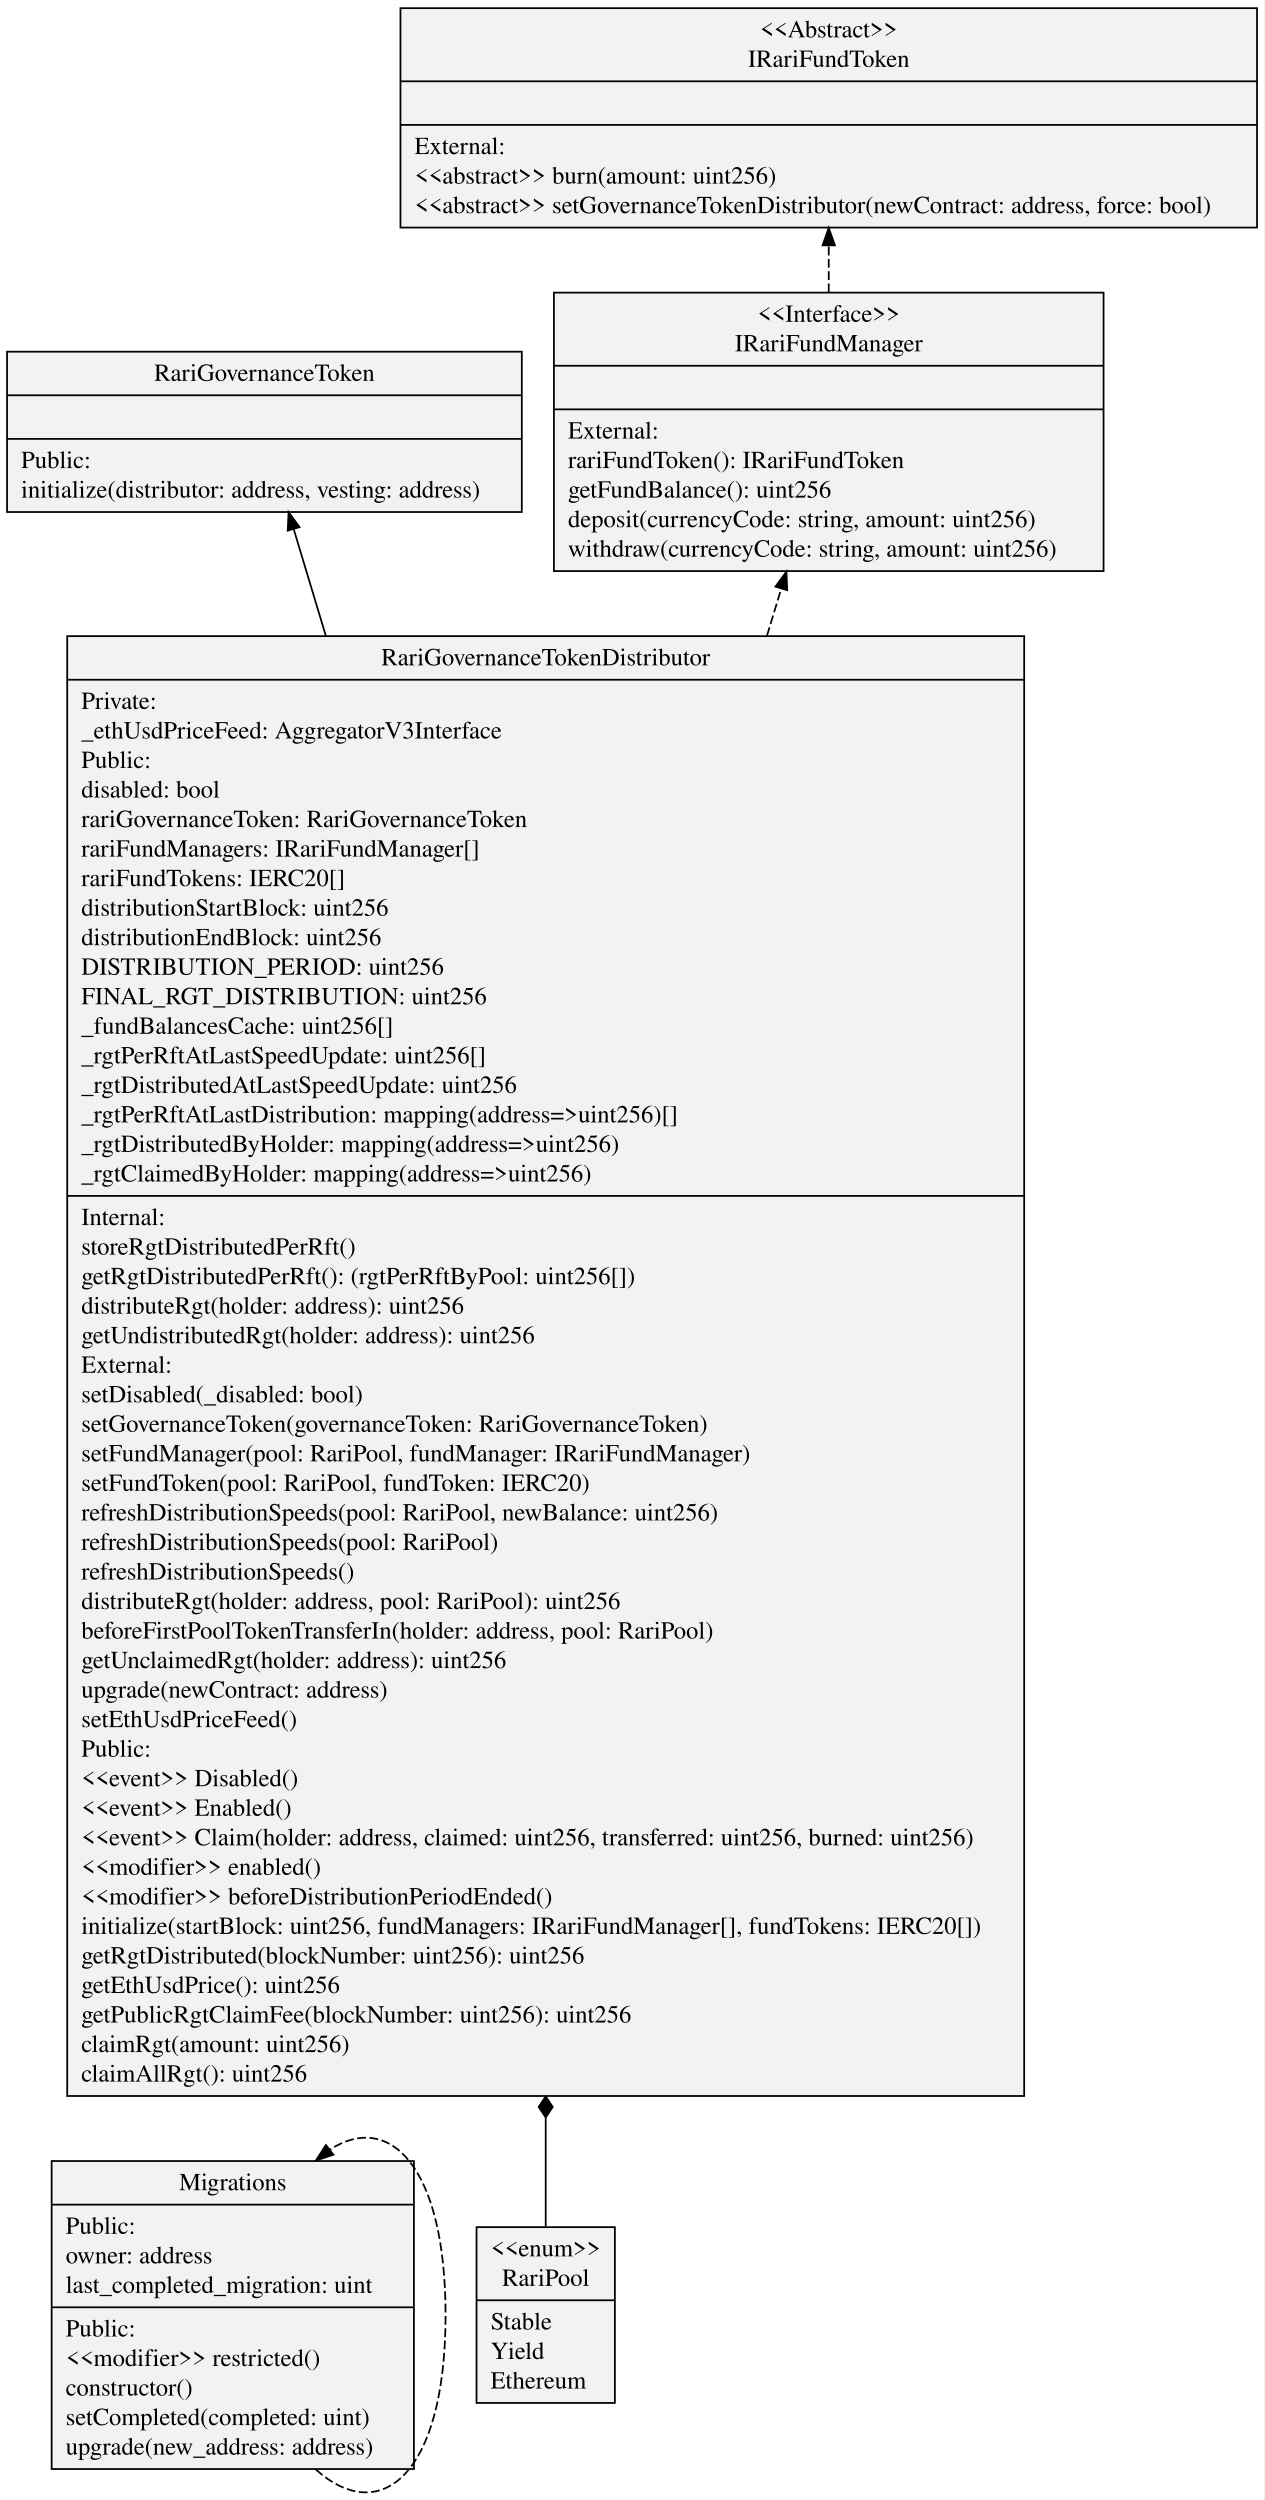
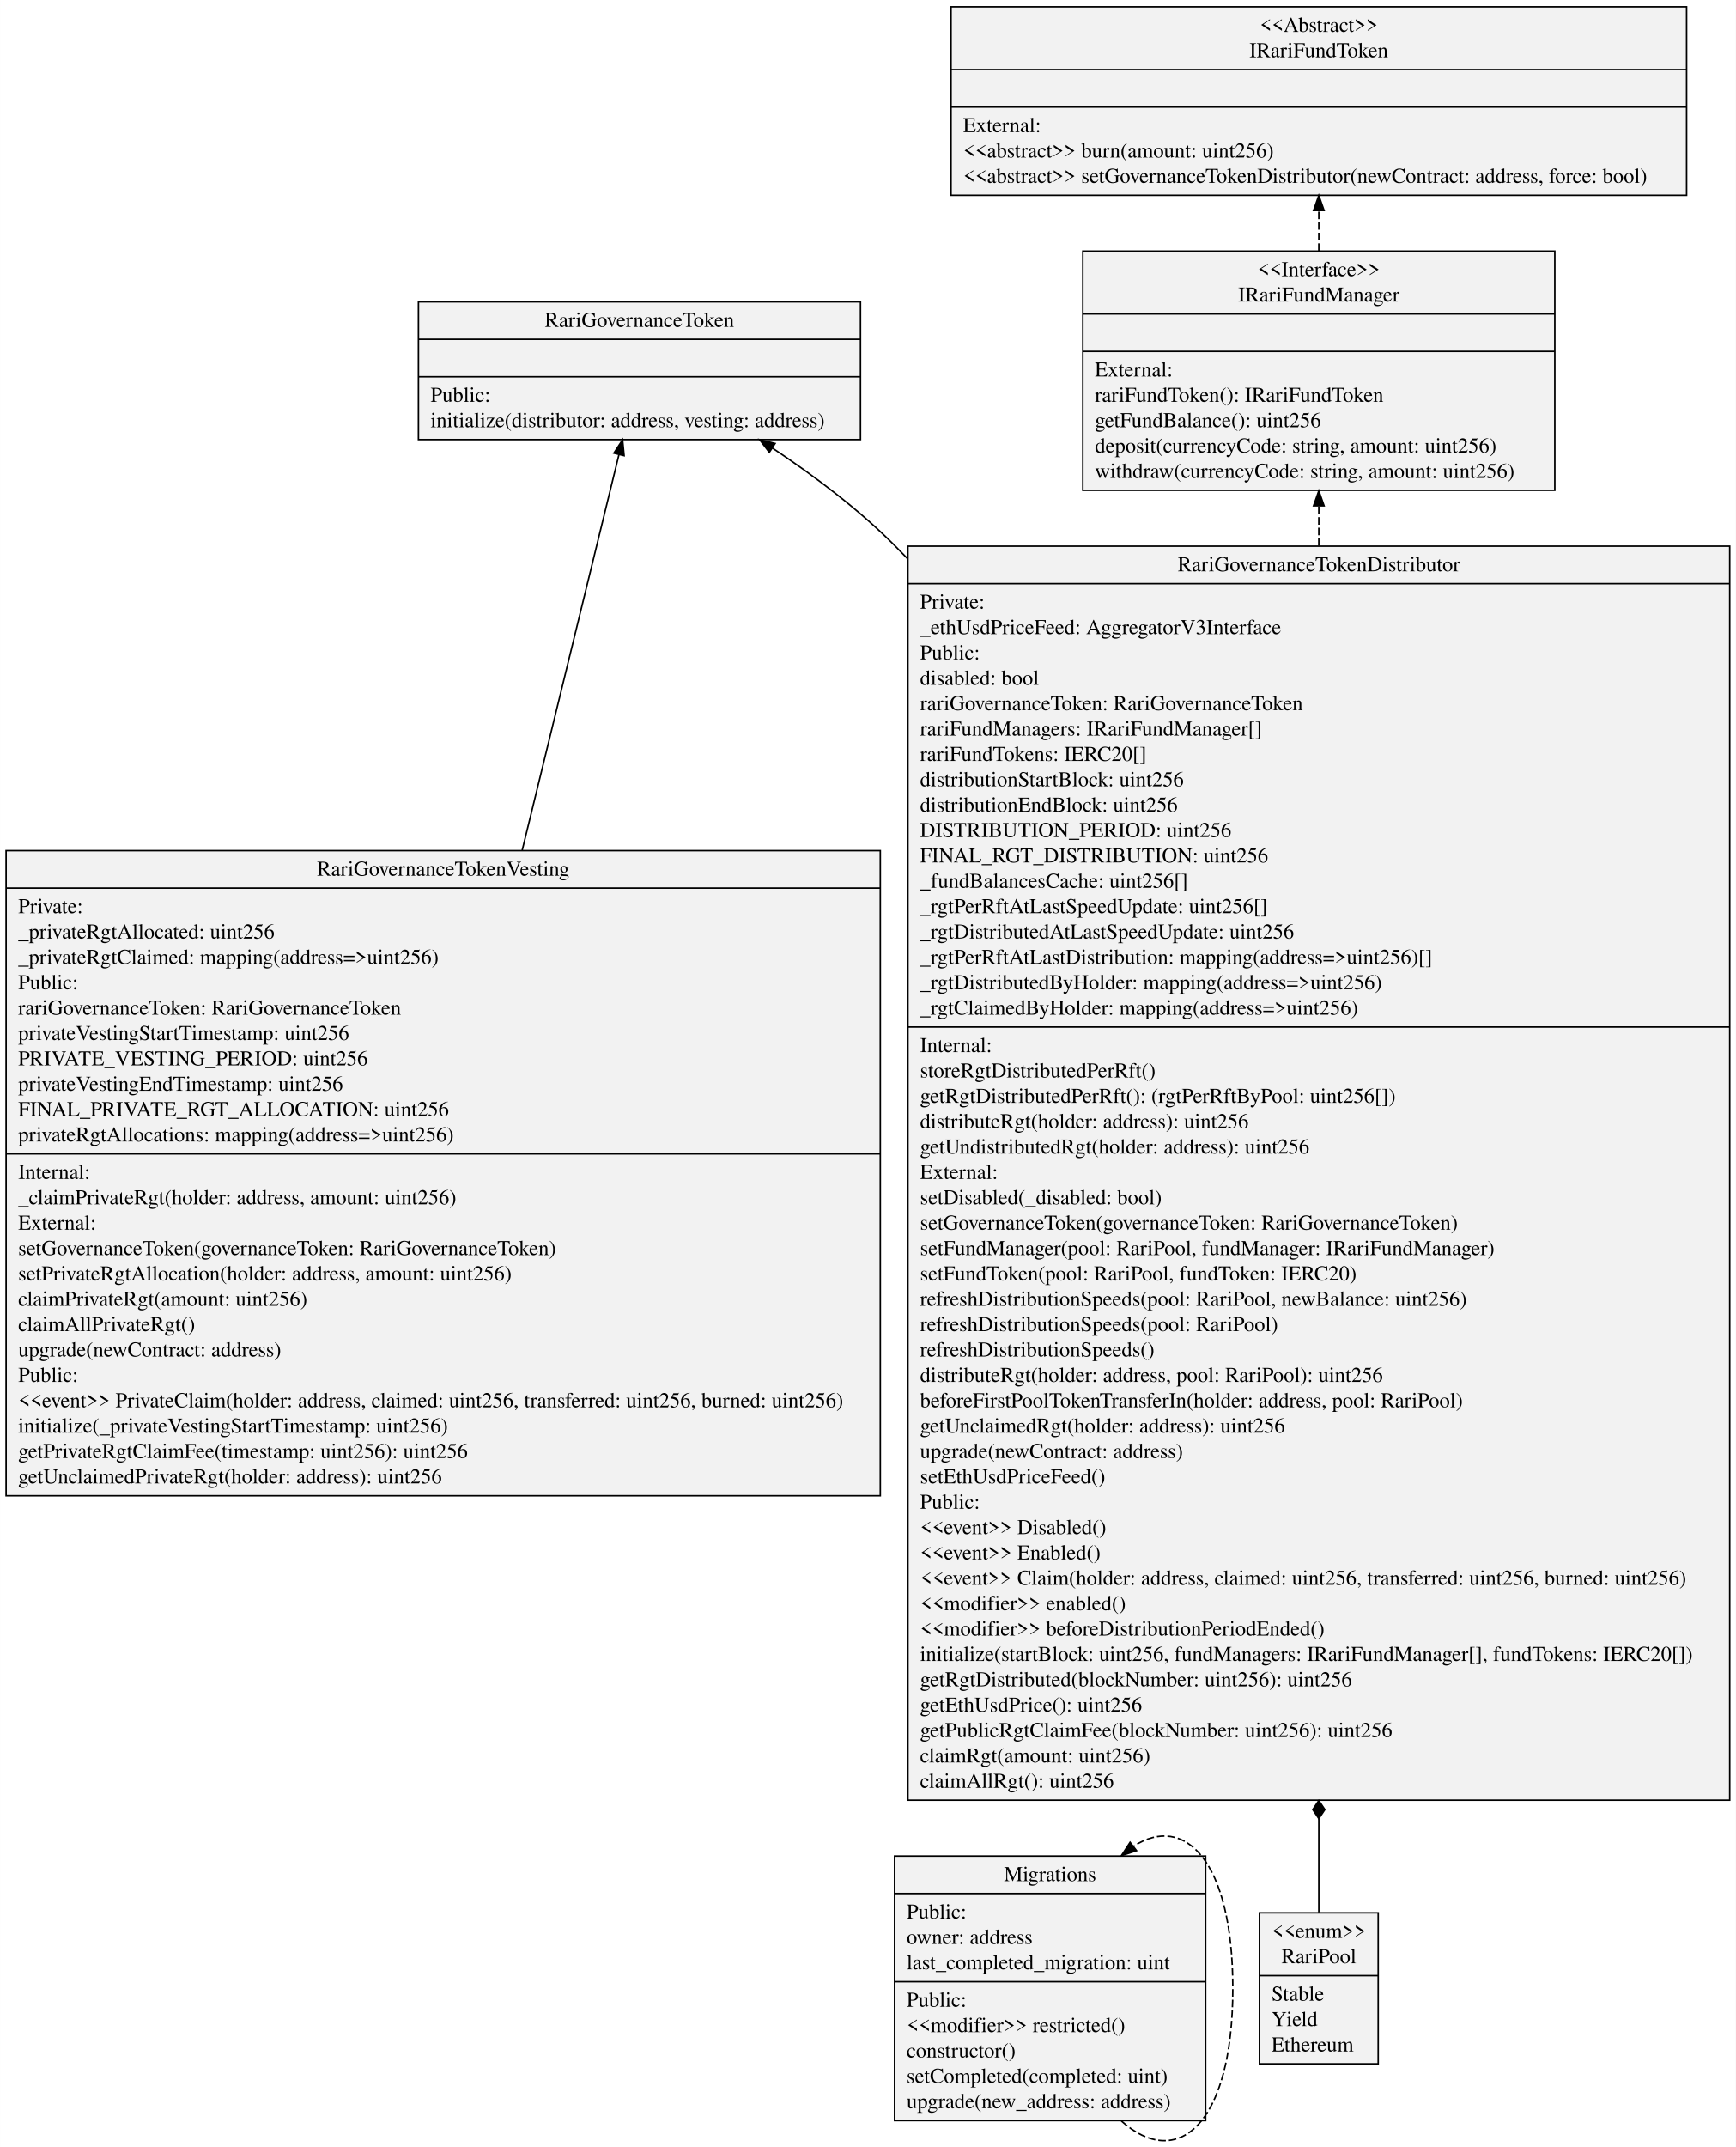
- <svg xmlns="http://www.w3.org/2000/svg" width="719pt" height="1422pt" viewBox="0.00 0.00 719.03 1421.76">
+ <svg xmlns="http://www.w3.org/2000/svg" width="1150pt" height="1422pt" viewBox="0.00 0.00 1149.71 1421.76">
  <g id="graph0" class="graph" transform="scale(1 1) rotate(0) translate(4 1417.76)">
-     <polygon fill="#ffffff" stroke="transparent" points="-4,4 -4,-1417.76 715.027,-1417.76 715.027,4 -4,4" />
+     <polygon fill="#ffffff" stroke="transparent" points="-4,4 -4,-1417.76 1145.707,-1417.76 1145.707,4 -4,4" />
    <g id="node1" class="node">
-       <polygon fill="#f2f2f2" stroke="#000000" points="25.368,-13.46 25.368,-188.66 231.449,-188.66 231.449,-13.46 25.368,-13.46" />
-       <text text-anchor="middle" x="128.408" y="-172.06" font-family="Times,serif" font-size="14.00" fill="#000000">Migrations</text>
-       <polyline fill="none" stroke="#000000" points="25.368,-163.86 231.449,-163.86 " />
-       <text text-anchor="start" x="33.368" y="-147.26" font-family="Times,serif" font-size="14.00" fill="#000000">Public:</text>
-       <text text-anchor="start" x="33.368" y="-130.46" font-family="Times,serif" font-size="14.00" fill="#000000">   owner: address</text>
-       <text text-anchor="start" x="33.368" y="-113.66" font-family="Times,serif" font-size="14.00" fill="#000000">   last_completed_migration: uint</text>
-       <polyline fill="none" stroke="#000000" points="25.368,-105.46 231.449,-105.46 " />
-       <text text-anchor="start" x="33.368" y="-88.86" font-family="Times,serif" font-size="14.00" fill="#000000">Public:</text>
-       <text text-anchor="start" x="33.368" y="-72.06" font-family="Times,serif" font-size="14.00" fill="#000000">    &lt;&lt;modifier&gt;&gt; restricted()</text>
-       <text text-anchor="start" x="33.368" y="-55.26" font-family="Times,serif" font-size="14.00" fill="#000000">    constructor()</text>
-       <text text-anchor="start" x="33.368" y="-38.46" font-family="Times,serif" font-size="14.00" fill="#000000">    setCompleted(completed: uint)</text>
-       <text text-anchor="start" x="33.368" y="-21.66" font-family="Times,serif" font-size="14.00" fill="#000000">    upgrade(new_address: address)</text>
+       <polygon fill="#f2f2f2" stroke="#000000" points="588.489,-13.46 588.489,-188.66 794.57,-188.66 794.57,-13.46 588.489,-13.46" />
+       <text text-anchor="middle" x="691.529" y="-172.06" font-family="Times,serif" font-size="14.00" fill="#000000">Migrations</text>
+       <polyline fill="none" stroke="#000000" points="588.489,-163.86 794.57,-163.86 " />
+       <text text-anchor="start" x="596.489" y="-147.26" font-family="Times,serif" font-size="14.00" fill="#000000">Public:</text>
+       <text text-anchor="start" x="596.489" y="-130.46" font-family="Times,serif" font-size="14.00" fill="#000000">   owner: address</text>
+       <text text-anchor="start" x="596.489" y="-113.66" font-family="Times,serif" font-size="14.00" fill="#000000">   last_completed_migration: uint</text>
+       <polyline fill="none" stroke="#000000" points="588.489,-105.46 794.57,-105.46 " />
+       <text text-anchor="start" x="596.489" y="-88.86" font-family="Times,serif" font-size="14.00" fill="#000000">Public:</text>
+       <text text-anchor="start" x="596.489" y="-72.06" font-family="Times,serif" font-size="14.00" fill="#000000">    &lt;&lt;modifier&gt;&gt; restricted()</text>
+       <text text-anchor="start" x="596.489" y="-55.26" font-family="Times,serif" font-size="14.00" fill="#000000">    constructor()</text>
+       <text text-anchor="start" x="596.489" y="-38.46" font-family="Times,serif" font-size="14.00" fill="#000000">    setCompleted(completed: uint)</text>
+       <text text-anchor="start" x="596.489" y="-21.66" font-family="Times,serif" font-size="14.00" fill="#000000">    upgrade(new_address: address)</text>
    </g>
    <g id="edge2" class="edge">
-       <path fill="none" stroke="#000000" stroke-dasharray="5,2" d="M175.62,-13.213C212.17,19.641 249.449,-9.642 249.449,-101.06 249.449,-185.693 217.498,-217.071 183.755,-195.195" />
-       <polygon fill="#000000" stroke="#000000" points="185.672,-192.254 175.62,-188.907 181.391,-197.792 185.672,-192.254" />
+       <path fill="none" stroke="#000000" stroke-dasharray="5,2" d="M738.741,-13.213C775.292,19.641 812.57,-9.642 812.57,-101.06 812.57,-185.693 780.62,-217.071 746.876,-195.195" />
+       <polygon fill="#000000" stroke="#000000" points="748.793,-192.254 738.741,-188.907 744.512,-197.792 748.793,-192.254" />
    </g>
    <g id="node2" class="node">
-       <polygon fill="#f2f2f2" stroke="#000000" points="0,-1126.66 0,-1217.86 292.816,-1217.86 292.816,-1126.66 0,-1126.66" />
-       <text text-anchor="middle" x="146.408" y="-1201.26" font-family="Times,serif" font-size="14.00" fill="#000000">RariGovernanceToken</text>
-       <polyline fill="none" stroke="#000000" points="0,-1193.06 292.816,-1193.06 " />
-       <text text-anchor="middle" x="146.408" y="-1176.46" font-family="Times,serif" font-size="14.00" fill="#000000"> </text>
-       <polyline fill="none" stroke="#000000" points="0,-1168.26 292.816,-1168.26 " />
-       <text text-anchor="start" x="8" y="-1151.66" font-family="Times,serif" font-size="14.00" fill="#000000">Public:</text>
-       <text text-anchor="start" x="8" y="-1134.86" font-family="Times,serif" font-size="14.00" fill="#000000">    initialize(distributor: address, vesting: address)</text>
+       <polygon fill="#f2f2f2" stroke="#000000" points="273.121,-1126.66 273.121,-1217.86 565.938,-1217.86 565.938,-1126.66 273.121,-1126.66" />
+       <text text-anchor="middle" x="419.529" y="-1201.26" font-family="Times,serif" font-size="14.00" fill="#000000">RariGovernanceToken</text>
+       <polyline fill="none" stroke="#000000" points="273.121,-1193.06 565.938,-1193.06 " />
+       <text text-anchor="middle" x="419.529" y="-1176.46" font-family="Times,serif" font-size="14.00" fill="#000000"> </text>
+       <polyline fill="none" stroke="#000000" points="273.121,-1168.26 565.938,-1168.26 " />
+       <text text-anchor="start" x="281.121" y="-1151.66" font-family="Times,serif" font-size="14.00" fill="#000000">Public:</text>
+       <text text-anchor="start" x="281.121" y="-1134.86" font-family="Times,serif" font-size="14.00" fill="#000000">    initialize(distributor: address, vesting: address)</text>
    </g>
    <g id="node3" class="node">
-       <polygon fill="#f2f2f2" stroke="#000000" points="34.231,-225.66 34.231,-1056.06 578.585,-1056.06 578.585,-225.66 34.231,-225.66" />
-       <text text-anchor="middle" x="306.408" y="-1039.46" font-family="Times,serif" font-size="14.00" fill="#000000">RariGovernanceTokenDistributor</text>
-       <polyline fill="none" stroke="#000000" points="34.231,-1031.26 578.585,-1031.26 " />
-       <text text-anchor="start" x="42.231" y="-1014.66" font-family="Times,serif" font-size="14.00" fill="#000000">Private:</text>
-       <text text-anchor="start" x="42.231" y="-997.86" font-family="Times,serif" font-size="14.00" fill="#000000">   _ethUsdPriceFeed: AggregatorV3Interface</text>
-       <text text-anchor="start" x="42.231" y="-981.06" font-family="Times,serif" font-size="14.00" fill="#000000">Public:</text>
-       <text text-anchor="start" x="42.231" y="-964.26" font-family="Times,serif" font-size="14.00" fill="#000000">   disabled: bool</text>
-       <text text-anchor="start" x="42.231" y="-947.46" font-family="Times,serif" font-size="14.00" fill="#000000">   rariGovernanceToken: RariGovernanceToken</text>
-       <text text-anchor="start" x="42.231" y="-930.66" font-family="Times,serif" font-size="14.00" fill="#000000">   rariFundManagers: IRariFundManager[]</text>
-       <text text-anchor="start" x="42.231" y="-913.86" font-family="Times,serif" font-size="14.00" fill="#000000">   rariFundTokens: IERC20[]</text>
-       <text text-anchor="start" x="42.231" y="-897.06" font-family="Times,serif" font-size="14.00" fill="#000000">   distributionStartBlock: uint256</text>
-       <text text-anchor="start" x="42.231" y="-880.26" font-family="Times,serif" font-size="14.00" fill="#000000">   distributionEndBlock: uint256</text>
-       <text text-anchor="start" x="42.231" y="-863.46" font-family="Times,serif" font-size="14.00" fill="#000000">   DISTRIBUTION_PERIOD: uint256</text>
-       <text text-anchor="start" x="42.231" y="-846.66" font-family="Times,serif" font-size="14.00" fill="#000000">   FINAL_RGT_DISTRIBUTION: uint256</text>
-       <text text-anchor="start" x="42.231" y="-829.86" font-family="Times,serif" font-size="14.00" fill="#000000">   _fundBalancesCache: uint256[]</text>
-       <text text-anchor="start" x="42.231" y="-813.06" font-family="Times,serif" font-size="14.00" fill="#000000">   _rgtPerRftAtLastSpeedUpdate: uint256[]</text>
-       <text text-anchor="start" x="42.231" y="-796.26" font-family="Times,serif" font-size="14.00" fill="#000000">   _rgtDistributedAtLastSpeedUpdate: uint256</text>
-       <text text-anchor="start" x="42.231" y="-779.46" font-family="Times,serif" font-size="14.00" fill="#000000">   _rgtPerRftAtLastDistribution: mapping(address=&gt;uint256)[]</text>
-       <text text-anchor="start" x="42.231" y="-762.66" font-family="Times,serif" font-size="14.00" fill="#000000">   _rgtDistributedByHolder: mapping(address=&gt;uint256)</text>
-       <text text-anchor="start" x="42.231" y="-745.86" font-family="Times,serif" font-size="14.00" fill="#000000">   _rgtClaimedByHolder: mapping(address=&gt;uint256)</text>
-       <polyline fill="none" stroke="#000000" points="34.231,-737.66 578.585,-737.66 " />
-       <text text-anchor="start" x="42.231" y="-721.06" font-family="Times,serif" font-size="14.00" fill="#000000">Internal:</text>
-       <text text-anchor="start" x="42.231" y="-704.26" font-family="Times,serif" font-size="14.00" fill="#000000">    storeRgtDistributedPerRft()</text>
-       <text text-anchor="start" x="42.231" y="-687.46" font-family="Times,serif" font-size="14.00" fill="#000000">    getRgtDistributedPerRft(): (rgtPerRftByPool: uint256[])</text>
-       <text text-anchor="start" x="42.231" y="-670.66" font-family="Times,serif" font-size="14.00" fill="#000000">    distributeRgt(holder: address): uint256</text>
-       <text text-anchor="start" x="42.231" y="-653.86" font-family="Times,serif" font-size="14.00" fill="#000000">    getUndistributedRgt(holder: address): uint256</text>
-       <text text-anchor="start" x="42.231" y="-637.06" font-family="Times,serif" font-size="14.00" fill="#000000">External:</text>
-       <text text-anchor="start" x="42.231" y="-620.26" font-family="Times,serif" font-size="14.00" fill="#000000">    setDisabled(_disabled: bool)</text>
-       <text text-anchor="start" x="42.231" y="-603.46" font-family="Times,serif" font-size="14.00" fill="#000000">    setGovernanceToken(governanceToken: RariGovernanceToken)</text>
-       <text text-anchor="start" x="42.231" y="-586.66" font-family="Times,serif" font-size="14.00" fill="#000000">    setFundManager(pool: RariPool, fundManager: IRariFundManager)</text>
-       <text text-anchor="start" x="42.231" y="-569.86" font-family="Times,serif" font-size="14.00" fill="#000000">    setFundToken(pool: RariPool, fundToken: IERC20)</text>
-       <text text-anchor="start" x="42.231" y="-553.06" font-family="Times,serif" font-size="14.00" fill="#000000">    refreshDistributionSpeeds(pool: RariPool, newBalance: uint256)</text>
-       <text text-anchor="start" x="42.231" y="-536.26" font-family="Times,serif" font-size="14.00" fill="#000000">    refreshDistributionSpeeds(pool: RariPool)</text>
-       <text text-anchor="start" x="42.231" y="-519.46" font-family="Times,serif" font-size="14.00" fill="#000000">    refreshDistributionSpeeds()</text>
-       <text text-anchor="start" x="42.231" y="-502.66" font-family="Times,serif" font-size="14.00" fill="#000000">    distributeRgt(holder: address, pool: RariPool): uint256</text>
-       <text text-anchor="start" x="42.231" y="-485.86" font-family="Times,serif" font-size="14.00" fill="#000000">    beforeFirstPoolTokenTransferIn(holder: address, pool: RariPool)</text>
-       <text text-anchor="start" x="42.231" y="-469.06" font-family="Times,serif" font-size="14.00" fill="#000000">    getUnclaimedRgt(holder: address): uint256</text>
-       <text text-anchor="start" x="42.231" y="-452.26" font-family="Times,serif" font-size="14.00" fill="#000000">    upgrade(newContract: address)</text>
-       <text text-anchor="start" x="42.231" y="-435.46" font-family="Times,serif" font-size="14.00" fill="#000000">    setEthUsdPriceFeed()</text>
-       <text text-anchor="start" x="42.231" y="-418.66" font-family="Times,serif" font-size="14.00" fill="#000000">Public:</text>
-       <text text-anchor="start" x="42.231" y="-401.86" font-family="Times,serif" font-size="14.00" fill="#000000">    &lt;&lt;event&gt;&gt; Disabled()</text>
-       <text text-anchor="start" x="42.231" y="-385.06" font-family="Times,serif" font-size="14.00" fill="#000000">    &lt;&lt;event&gt;&gt; Enabled()</text>
-       <text text-anchor="start" x="42.231" y="-368.26" font-family="Times,serif" font-size="14.00" fill="#000000">    &lt;&lt;event&gt;&gt; Claim(holder: address, claimed: uint256, transferred: uint256, burned: uint256)</text>
-       <text text-anchor="start" x="42.231" y="-351.46" font-family="Times,serif" font-size="14.00" fill="#000000">    &lt;&lt;modifier&gt;&gt; enabled()</text>
-       <text text-anchor="start" x="42.231" y="-334.66" font-family="Times,serif" font-size="14.00" fill="#000000">    &lt;&lt;modifier&gt;&gt; beforeDistributionPeriodEnded()</text>
-       <text text-anchor="start" x="42.231" y="-317.86" font-family="Times,serif" font-size="14.00" fill="#000000">    initialize(startBlock: uint256, fundManagers: IRariFundManager[], fundTokens: IERC20[])</text>
-       <text text-anchor="start" x="42.231" y="-301.06" font-family="Times,serif" font-size="14.00" fill="#000000">    getRgtDistributed(blockNumber: uint256): uint256</text>
-       <text text-anchor="start" x="42.231" y="-284.26" font-family="Times,serif" font-size="14.00" fill="#000000">    getEthUsdPrice(): uint256</text>
-       <text text-anchor="start" x="42.231" y="-267.46" font-family="Times,serif" font-size="14.00" fill="#000000">    getPublicRgtClaimFee(blockNumber: uint256): uint256</text>
-       <text text-anchor="start" x="42.231" y="-250.66" font-family="Times,serif" font-size="14.00" fill="#000000">    claimRgt(amount: uint256)</text>
-       <text text-anchor="start" x="42.231" y="-233.86" font-family="Times,serif" font-size="14.00" fill="#000000">    claimAllRgt(): uint256</text>
+       <polygon fill="#f2f2f2" stroke="#000000" points="597.352,-225.66 597.352,-1056.06 1141.707,-1056.06 1141.707,-225.66 597.352,-225.66" />
+       <text text-anchor="middle" x="869.529" y="-1039.46" font-family="Times,serif" font-size="14.00" fill="#000000">RariGovernanceTokenDistributor</text>
+       <polyline fill="none" stroke="#000000" points="597.352,-1031.26 1141.707,-1031.26 " />
+       <text text-anchor="start" x="605.352" y="-1014.66" font-family="Times,serif" font-size="14.00" fill="#000000">Private:</text>
+       <text text-anchor="start" x="605.352" y="-997.86" font-family="Times,serif" font-size="14.00" fill="#000000">   _ethUsdPriceFeed: AggregatorV3Interface</text>
+       <text text-anchor="start" x="605.352" y="-981.06" font-family="Times,serif" font-size="14.00" fill="#000000">Public:</text>
+       <text text-anchor="start" x="605.352" y="-964.26" font-family="Times,serif" font-size="14.00" fill="#000000">   disabled: bool</text>
+       <text text-anchor="start" x="605.352" y="-947.46" font-family="Times,serif" font-size="14.00" fill="#000000">   rariGovernanceToken: RariGovernanceToken</text>
+       <text text-anchor="start" x="605.352" y="-930.66" font-family="Times,serif" font-size="14.00" fill="#000000">   rariFundManagers: IRariFundManager[]</text>
+       <text text-anchor="start" x="605.352" y="-913.86" font-family="Times,serif" font-size="14.00" fill="#000000">   rariFundTokens: IERC20[]</text>
+       <text text-anchor="start" x="605.352" y="-897.06" font-family="Times,serif" font-size="14.00" fill="#000000">   distributionStartBlock: uint256</text>
+       <text text-anchor="start" x="605.352" y="-880.26" font-family="Times,serif" font-size="14.00" fill="#000000">   distributionEndBlock: uint256</text>
+       <text text-anchor="start" x="605.352" y="-863.46" font-family="Times,serif" font-size="14.00" fill="#000000">   DISTRIBUTION_PERIOD: uint256</text>
+       <text text-anchor="start" x="605.352" y="-846.66" font-family="Times,serif" font-size="14.00" fill="#000000">   FINAL_RGT_DISTRIBUTION: uint256</text>
+       <text text-anchor="start" x="605.352" y="-829.86" font-family="Times,serif" font-size="14.00" fill="#000000">   _fundBalancesCache: uint256[]</text>
+       <text text-anchor="start" x="605.352" y="-813.06" font-family="Times,serif" font-size="14.00" fill="#000000">   _rgtPerRftAtLastSpeedUpdate: uint256[]</text>
+       <text text-anchor="start" x="605.352" y="-796.26" font-family="Times,serif" font-size="14.00" fill="#000000">   _rgtDistributedAtLastSpeedUpdate: uint256</text>
+       <text text-anchor="start" x="605.352" y="-779.46" font-family="Times,serif" font-size="14.00" fill="#000000">   _rgtPerRftAtLastDistribution: mapping(address=&gt;uint256)[]</text>
+       <text text-anchor="start" x="605.352" y="-762.66" font-family="Times,serif" font-size="14.00" fill="#000000">   _rgtDistributedByHolder: mapping(address=&gt;uint256)</text>
+       <text text-anchor="start" x="605.352" y="-745.86" font-family="Times,serif" font-size="14.00" fill="#000000">   _rgtClaimedByHolder: mapping(address=&gt;uint256)</text>
+       <polyline fill="none" stroke="#000000" points="597.352,-737.66 1141.707,-737.66 " />
+       <text text-anchor="start" x="605.352" y="-721.06" font-family="Times,serif" font-size="14.00" fill="#000000">Internal:</text>
+       <text text-anchor="start" x="605.352" y="-704.26" font-family="Times,serif" font-size="14.00" fill="#000000">    storeRgtDistributedPerRft()</text>
+       <text text-anchor="start" x="605.352" y="-687.46" font-family="Times,serif" font-size="14.00" fill="#000000">    getRgtDistributedPerRft(): (rgtPerRftByPool: uint256[])</text>
+       <text text-anchor="start" x="605.352" y="-670.66" font-family="Times,serif" font-size="14.00" fill="#000000">    distributeRgt(holder: address): uint256</text>
+       <text text-anchor="start" x="605.352" y="-653.86" font-family="Times,serif" font-size="14.00" fill="#000000">    getUndistributedRgt(holder: address): uint256</text>
+       <text text-anchor="start" x="605.352" y="-637.06" font-family="Times,serif" font-size="14.00" fill="#000000">External:</text>
+       <text text-anchor="start" x="605.352" y="-620.26" font-family="Times,serif" font-size="14.00" fill="#000000">    setDisabled(_disabled: bool)</text>
+       <text text-anchor="start" x="605.352" y="-603.46" font-family="Times,serif" font-size="14.00" fill="#000000">    setGovernanceToken(governanceToken: RariGovernanceToken)</text>
+       <text text-anchor="start" x="605.352" y="-586.66" font-family="Times,serif" font-size="14.00" fill="#000000">    setFundManager(pool: RariPool, fundManager: IRariFundManager)</text>
+       <text text-anchor="start" x="605.352" y="-569.86" font-family="Times,serif" font-size="14.00" fill="#000000">    setFundToken(pool: RariPool, fundToken: IERC20)</text>
+       <text text-anchor="start" x="605.352" y="-553.06" font-family="Times,serif" font-size="14.00" fill="#000000">    refreshDistributionSpeeds(pool: RariPool, newBalance: uint256)</text>
+       <text text-anchor="start" x="605.352" y="-536.26" font-family="Times,serif" font-size="14.00" fill="#000000">    refreshDistributionSpeeds(pool: RariPool)</text>
+       <text text-anchor="start" x="605.352" y="-519.46" font-family="Times,serif" font-size="14.00" fill="#000000">    refreshDistributionSpeeds()</text>
+       <text text-anchor="start" x="605.352" y="-502.66" font-family="Times,serif" font-size="14.00" fill="#000000">    distributeRgt(holder: address, pool: RariPool): uint256</text>
+       <text text-anchor="start" x="605.352" y="-485.86" font-family="Times,serif" font-size="14.00" fill="#000000">    beforeFirstPoolTokenTransferIn(holder: address, pool: RariPool)</text>
+       <text text-anchor="start" x="605.352" y="-469.06" font-family="Times,serif" font-size="14.00" fill="#000000">    getUnclaimedRgt(holder: address): uint256</text>
+       <text text-anchor="start" x="605.352" y="-452.26" font-family="Times,serif" font-size="14.00" fill="#000000">    upgrade(newContract: address)</text>
+       <text text-anchor="start" x="605.352" y="-435.46" font-family="Times,serif" font-size="14.00" fill="#000000">    setEthUsdPriceFeed()</text>
+       <text text-anchor="start" x="605.352" y="-418.66" font-family="Times,serif" font-size="14.00" fill="#000000">Public:</text>
+       <text text-anchor="start" x="605.352" y="-401.86" font-family="Times,serif" font-size="14.00" fill="#000000">    &lt;&lt;event&gt;&gt; Disabled()</text>
+       <text text-anchor="start" x="605.352" y="-385.06" font-family="Times,serif" font-size="14.00" fill="#000000">    &lt;&lt;event&gt;&gt; Enabled()</text>
+       <text text-anchor="start" x="605.352" y="-368.26" font-family="Times,serif" font-size="14.00" fill="#000000">    &lt;&lt;event&gt;&gt; Claim(holder: address, claimed: uint256, transferred: uint256, burned: uint256)</text>
+       <text text-anchor="start" x="605.352" y="-351.46" font-family="Times,serif" font-size="14.00" fill="#000000">    &lt;&lt;modifier&gt;&gt; enabled()</text>
+       <text text-anchor="start" x="605.352" y="-334.66" font-family="Times,serif" font-size="14.00" fill="#000000">    &lt;&lt;modifier&gt;&gt; beforeDistributionPeriodEnded()</text>
+       <text text-anchor="start" x="605.352" y="-317.86" font-family="Times,serif" font-size="14.00" fill="#000000">    initialize(startBlock: uint256, fundManagers: IRariFundManager[], fundTokens: IERC20[])</text>
+       <text text-anchor="start" x="605.352" y="-301.06" font-family="Times,serif" font-size="14.00" fill="#000000">    getRgtDistributed(blockNumber: uint256): uint256</text>
+       <text text-anchor="start" x="605.352" y="-284.26" font-family="Times,serif" font-size="14.00" fill="#000000">    getEthUsdPrice(): uint256</text>
+       <text text-anchor="start" x="605.352" y="-267.46" font-family="Times,serif" font-size="14.00" fill="#000000">    getPublicRgtClaimFee(blockNumber: uint256): uint256</text>
+       <text text-anchor="start" x="605.352" y="-250.66" font-family="Times,serif" font-size="14.00" fill="#000000">    claimRgt(amount: uint256)</text>
+       <text text-anchor="start" x="605.352" y="-233.86" font-family="Times,serif" font-size="14.00" fill="#000000">    claimAllRgt(): uint256</text>
    </g>
    <g id="edge3" class="edge">
-       <path fill="none" stroke="#000000" d="M181.323,-1056.298C174.48,-1079.026 168.291,-1099.582 163.089,-1116.858" />
-       <polygon fill="#000000" stroke="#000000" points="159.675,-1116.058 160.143,-1126.642 166.378,-1118.076 159.675,-1116.058" />
+       <path fill="none" stroke="#000000" d="M597.246,-1047.656C594.352,-1050.657 591.447,-1053.625 588.529,-1056.56 564.675,-1080.555 535.205,-1102.698 507.589,-1121.05" />
+       <polygon fill="#000000" stroke="#000000" points="505.532,-1118.213 499.086,-1126.621 509.369,-1124.068 505.532,-1118.213" />
+     </g>
+     <g id="node6" class="node">
+       <polygon fill="#f2f2f2" stroke="#000000" points="713.204,-1093.06 713.204,-1251.46 1025.855,-1251.46 1025.855,-1093.06 713.204,-1093.06" />
+       <text text-anchor="middle" x="869.529" y="-1234.86" font-family="Times,serif" font-size="14.00" fill="#000000">&lt;&lt;Interface&gt;&gt;</text>
+       <text text-anchor="middle" x="869.529" y="-1218.06" font-family="Times,serif" font-size="14.00" fill="#000000">IRariFundManager</text>
+       <polyline fill="none" stroke="#000000" points="713.204,-1209.86 1025.855,-1209.86 " />
+       <text text-anchor="middle" x="869.529" y="-1193.26" font-family="Times,serif" font-size="14.00" fill="#000000"> </text>
+       <polyline fill="none" stroke="#000000" points="713.204,-1185.06 1025.855,-1185.06 " />
+       <text text-anchor="start" x="721.204" y="-1168.46" font-family="Times,serif" font-size="14.00" fill="#000000">External:</text>
+       <text text-anchor="start" x="721.204" y="-1151.66" font-family="Times,serif" font-size="14.00" fill="#000000">     rariFundToken(): IRariFundToken</text>
+       <text text-anchor="start" x="721.204" y="-1134.86" font-family="Times,serif" font-size="14.00" fill="#000000">     getFundBalance(): uint256</text>
+       <text text-anchor="start" x="721.204" y="-1118.06" font-family="Times,serif" font-size="14.00" fill="#000000">     deposit(currencyCode: string, amount: uint256)</text>
+       <text text-anchor="start" x="721.204" y="-1101.26" font-family="Times,serif" font-size="14.00" fill="#000000">     withdraw(currencyCode: string, amount: uint256)</text>
+     </g>
+     <g id="edge4" class="edge">
+       <path fill="none" stroke="#000000" stroke-dasharray="5,2" d="M869.529,-1056.298C869.529,-1065.494 869.529,-1074.334 869.529,-1082.745" />
+       <polygon fill="#000000" stroke="#000000" points="866.03,-1082.787 869.529,-1092.787 873.03,-1082.787 866.03,-1082.787" />
+     </g>
+     <g id="node4" class="node">
+       <polygon fill="#f2f2f2" stroke="#000000" points="830.188,-51.06 830.188,-151.06 908.871,-151.06 908.871,-51.06 830.188,-51.06" />
+       <text text-anchor="middle" x="869.529" y="-134.46" font-family="Times,serif" font-size="14.00" fill="#000000">&lt;&lt;enum&gt;&gt;</text>
+       <text text-anchor="middle" x="869.529" y="-117.66" font-family="Times,serif" font-size="14.00" fill="#000000">RariPool</text>
+       <polyline fill="none" stroke="#000000" points="830.188,-109.46 908.871,-109.46 " />
+       <text text-anchor="start" x="838.188" y="-92.86" font-family="Times,serif" font-size="14.00" fill="#000000">Stable</text>
+       <text text-anchor="start" x="838.188" y="-76.06" font-family="Times,serif" font-size="14.00" fill="#000000">Yield</text>
+       <text text-anchor="start" x="838.188" y="-59.26" font-family="Times,serif" font-size="14.00" fill="#000000">Ethereum</text>
+     </g>
+     <g id="edge1" class="edge">
+       <path fill="none" stroke="#000000" d="M869.529,-151.358C869.529,-168.71 869.529,-189.777 869.529,-213.304" />
+       <polygon fill="#000000" stroke="#000000" points="869.53,-213.434 873.529,-219.434 869.529,-225.434 865.529,-219.433 869.53,-213.434" />
    </g>
    <g id="node5" class="node">
-       <polygon fill="#f2f2f2" stroke="#000000" points="311.082,-1093.06 311.082,-1251.46 623.734,-1251.46 623.734,-1093.06 311.082,-1093.06" />
-       <text text-anchor="middle" x="467.408" y="-1234.86" font-family="Times,serif" font-size="14.00" fill="#000000">&lt;&lt;Interface&gt;&gt;</text>
-       <text text-anchor="middle" x="467.408" y="-1218.06" font-family="Times,serif" font-size="14.00" fill="#000000">IRariFundManager</text>
-       <polyline fill="none" stroke="#000000" points="311.082,-1209.86 623.734,-1209.86 " />
-       <text text-anchor="middle" x="467.408" y="-1193.26" font-family="Times,serif" font-size="14.00" fill="#000000"> </text>
-       <polyline fill="none" stroke="#000000" points="311.082,-1185.06 623.734,-1185.06 " />
-       <text text-anchor="start" x="319.082" y="-1168.46" font-family="Times,serif" font-size="14.00" fill="#000000">External:</text>
-       <text text-anchor="start" x="319.082" y="-1151.66" font-family="Times,serif" font-size="14.00" fill="#000000">     rariFundToken(): IRariFundToken</text>
-       <text text-anchor="start" x="319.082" y="-1134.86" font-family="Times,serif" font-size="14.00" fill="#000000">     getFundBalance(): uint256</text>
-       <text text-anchor="start" x="319.082" y="-1118.06" font-family="Times,serif" font-size="14.00" fill="#000000">     deposit(currencyCode: string, amount: uint256)</text>
-       <text text-anchor="start" x="319.082" y="-1101.26" font-family="Times,serif" font-size="14.00" fill="#000000">     withdraw(currencyCode: string, amount: uint256)</text>
-     </g>
-     <g id="edge4" class="edge">
-       <path fill="none" stroke="#000000" stroke-dasharray="5,2" d="M432.275,-1056.298C435.091,-1065.595 437.798,-1074.528 440.372,-1083.022" />
-       <polygon fill="#000000" stroke="#000000" points="437.081,-1084.231 443.33,-1092.787 443.78,-1082.201 437.081,-1084.231" />
-     </g>
-     <g id="node4" class="node">
-       <polygon fill="#f2f2f2" stroke="#000000" points="267.066,-51.06 267.066,-151.06 345.75,-151.06 345.75,-51.06 267.066,-51.06" />
-       <text text-anchor="middle" x="306.408" y="-134.46" font-family="Times,serif" font-size="14.00" fill="#000000">&lt;&lt;enum&gt;&gt;</text>
-       <text text-anchor="middle" x="306.408" y="-117.66" font-family="Times,serif" font-size="14.00" fill="#000000">RariPool</text>
-       <polyline fill="none" stroke="#000000" points="267.066,-109.46 345.75,-109.46 " />
-       <text text-anchor="start" x="275.066" y="-92.86" font-family="Times,serif" font-size="14.00" fill="#000000">Stable</text>
-       <text text-anchor="start" x="275.066" y="-76.06" font-family="Times,serif" font-size="14.00" fill="#000000">Yield</text>
-       <text text-anchor="start" x="275.066" y="-59.26" font-family="Times,serif" font-size="14.00" fill="#000000">Ethereum</text>
-     </g>
-     <g id="edge1" class="edge">
-       <path fill="none" stroke="#000000" d="M306.408,-151.358C306.408,-168.71 306.408,-189.777 306.408,-213.304" />
-       <polygon fill="#000000" stroke="#000000" points="306.408,-213.434 310.408,-219.434 306.408,-225.434 302.408,-219.433 306.408,-213.434" />
-     </g>
-     <g id="node6" class="node">
-       <polygon fill="#f2f2f2" stroke="#000000" points="223.79,-1288.46 223.79,-1413.26 711.027,-1413.26 711.027,-1288.46 223.79,-1288.46" />
-       <text text-anchor="middle" x="467.408" y="-1396.66" font-family="Times,serif" font-size="14.00" fill="#000000">&lt;&lt;Abstract&gt;&gt;</text>
-       <text text-anchor="middle" x="467.408" y="-1379.86" font-family="Times,serif" font-size="14.00" fill="#000000">IRariFundToken</text>
-       <polyline fill="none" stroke="#000000" points="223.79,-1371.66 711.027,-1371.66 " />
-       <text text-anchor="middle" x="467.408" y="-1355.06" font-family="Times,serif" font-size="14.00" fill="#000000"> </text>
-       <polyline fill="none" stroke="#000000" points="223.79,-1346.86 711.027,-1346.86 " />
-       <text text-anchor="start" x="231.79" y="-1330.26" font-family="Times,serif" font-size="14.00" fill="#000000">External:</text>
-       <text text-anchor="start" x="231.79" y="-1313.46" font-family="Times,serif" font-size="14.00" fill="#000000">    &lt;&lt;abstract&gt;&gt; burn(amount: uint256)</text>
-       <text text-anchor="start" x="231.79" y="-1296.66" font-family="Times,serif" font-size="14.00" fill="#000000">    &lt;&lt;abstract&gt;&gt; setGovernanceTokenDistributor(newContract: address, force: bool)</text>
+       <polygon fill="#f2f2f2" stroke="#000000" points="0,-427.26 0,-854.46 579.059,-854.46 579.059,-427.26 0,-427.26" />
+       <text text-anchor="middle" x="289.529" y="-837.86" font-family="Times,serif" font-size="14.00" fill="#000000">RariGovernanceTokenVesting</text>
+       <polyline fill="none" stroke="#000000" points="0,-829.66 579.059,-829.66 " />
+       <text text-anchor="start" x="8" y="-813.06" font-family="Times,serif" font-size="14.00" fill="#000000">Private:</text>
+       <text text-anchor="start" x="8" y="-796.26" font-family="Times,serif" font-size="14.00" fill="#000000">   _privateRgtAllocated: uint256</text>
+       <text text-anchor="start" x="8" y="-779.46" font-family="Times,serif" font-size="14.00" fill="#000000">   _privateRgtClaimed: mapping(address=&gt;uint256)</text>
+       <text text-anchor="start" x="8" y="-762.66" font-family="Times,serif" font-size="14.00" fill="#000000">Public:</text>
+       <text text-anchor="start" x="8" y="-745.86" font-family="Times,serif" font-size="14.00" fill="#000000">   rariGovernanceToken: RariGovernanceToken</text>
+       <text text-anchor="start" x="8" y="-729.06" font-family="Times,serif" font-size="14.00" fill="#000000">   privateVestingStartTimestamp: uint256</text>
+       <text text-anchor="start" x="8" y="-712.26" font-family="Times,serif" font-size="14.00" fill="#000000">   PRIVATE_VESTING_PERIOD: uint256</text>
+       <text text-anchor="start" x="8" y="-695.46" font-family="Times,serif" font-size="14.00" fill="#000000">   privateVestingEndTimestamp: uint256</text>
+       <text text-anchor="start" x="8" y="-678.66" font-family="Times,serif" font-size="14.00" fill="#000000">   FINAL_PRIVATE_RGT_ALLOCATION: uint256</text>
+       <text text-anchor="start" x="8" y="-661.86" font-family="Times,serif" font-size="14.00" fill="#000000">   privateRgtAllocations: mapping(address=&gt;uint256)</text>
+       <polyline fill="none" stroke="#000000" points="0,-653.66 579.059,-653.66 " />
+       <text text-anchor="start" x="8" y="-637.06" font-family="Times,serif" font-size="14.00" fill="#000000">Internal:</text>
+       <text text-anchor="start" x="8" y="-620.26" font-family="Times,serif" font-size="14.00" fill="#000000">    _claimPrivateRgt(holder: address, amount: uint256)</text>
+       <text text-anchor="start" x="8" y="-603.46" font-family="Times,serif" font-size="14.00" fill="#000000">External:</text>
+       <text text-anchor="start" x="8" y="-586.66" font-family="Times,serif" font-size="14.00" fill="#000000">    setGovernanceToken(governanceToken: RariGovernanceToken)</text>
+       <text text-anchor="start" x="8" y="-569.86" font-family="Times,serif" font-size="14.00" fill="#000000">    setPrivateRgtAllocation(holder: address, amount: uint256)</text>
+       <text text-anchor="start" x="8" y="-553.06" font-family="Times,serif" font-size="14.00" fill="#000000">    claimPrivateRgt(amount: uint256)</text>
+       <text text-anchor="start" x="8" y="-536.26" font-family="Times,serif" font-size="14.00" fill="#000000">    claimAllPrivateRgt()</text>
+       <text text-anchor="start" x="8" y="-519.46" font-family="Times,serif" font-size="14.00" fill="#000000">    upgrade(newContract: address)</text>
+       <text text-anchor="start" x="8" y="-502.66" font-family="Times,serif" font-size="14.00" fill="#000000">Public:</text>
+       <text text-anchor="start" x="8" y="-485.86" font-family="Times,serif" font-size="14.00" fill="#000000">    &lt;&lt;event&gt;&gt; PrivateClaim(holder: address, claimed: uint256, transferred: uint256, burned: uint256)</text>
+       <text text-anchor="start" x="8" y="-469.06" font-family="Times,serif" font-size="14.00" fill="#000000">    initialize(_privateVestingStartTimestamp: uint256)</text>
+       <text text-anchor="start" x="8" y="-452.26" font-family="Times,serif" font-size="14.00" fill="#000000">    getPrivateRgtClaimFee(timestamp: uint256): uint256</text>
+       <text text-anchor="start" x="8" y="-435.46" font-family="Times,serif" font-size="14.00" fill="#000000">    getUnclaimedPrivateRgt(holder: address): uint256</text>
    </g>
    <g id="edge5" class="edge">
-       <path fill="none" stroke="#000000" stroke-dasharray="5,2" d="M467.408,-1251.636C467.408,-1260.475 467.408,-1269.445 467.408,-1278.195" />
-       <polygon fill="#000000" stroke="#000000" points="463.908,-1278.343 467.408,-1288.343 470.908,-1278.343 463.908,-1278.343" />
+       <path fill="none" stroke="#000000" d="M341.844,-854.703C365.135,-949.911 390.687,-1054.362 405.902,-1116.556" />
+       <polygon fill="#000000" stroke="#000000" points="402.569,-1117.659 408.345,-1126.541 409.368,-1115.996 402.569,-1117.659" />
+     </g>
+     <g id="node7" class="node">
+       <polygon fill="#f2f2f2" stroke="#000000" points="625.911,-1288.46 625.911,-1413.26 1113.148,-1413.26 1113.148,-1288.46 625.911,-1288.46" />
+       <text text-anchor="middle" x="869.529" y="-1396.66" font-family="Times,serif" font-size="14.00" fill="#000000">&lt;&lt;Abstract&gt;&gt;</text>
+       <text text-anchor="middle" x="869.529" y="-1379.86" font-family="Times,serif" font-size="14.00" fill="#000000">IRariFundToken</text>
+       <polyline fill="none" stroke="#000000" points="625.911,-1371.66 1113.148,-1371.66 " />
+       <text text-anchor="middle" x="869.529" y="-1355.06" font-family="Times,serif" font-size="14.00" fill="#000000"> </text>
+       <polyline fill="none" stroke="#000000" points="625.911,-1346.86 1113.148,-1346.86 " />
+       <text text-anchor="start" x="633.911" y="-1330.26" font-family="Times,serif" font-size="14.00" fill="#000000">External:</text>
+       <text text-anchor="start" x="633.911" y="-1313.46" font-family="Times,serif" font-size="14.00" fill="#000000">    &lt;&lt;abstract&gt;&gt; burn(amount: uint256)</text>
+       <text text-anchor="start" x="633.911" y="-1296.66" font-family="Times,serif" font-size="14.00" fill="#000000">    &lt;&lt;abstract&gt;&gt; setGovernanceTokenDistributor(newContract: address, force: bool)</text>
+     </g>
+     <g id="edge6" class="edge">
+       <path fill="none" stroke="#000000" stroke-dasharray="5,2" d="M869.529,-1251.636C869.529,-1260.475 869.529,-1269.445 869.529,-1278.195" />
+       <polygon fill="#000000" stroke="#000000" points="866.03,-1278.343 869.529,-1288.343 873.03,-1278.343 866.03,-1278.343" />
    </g>
  </g>
</svg>
